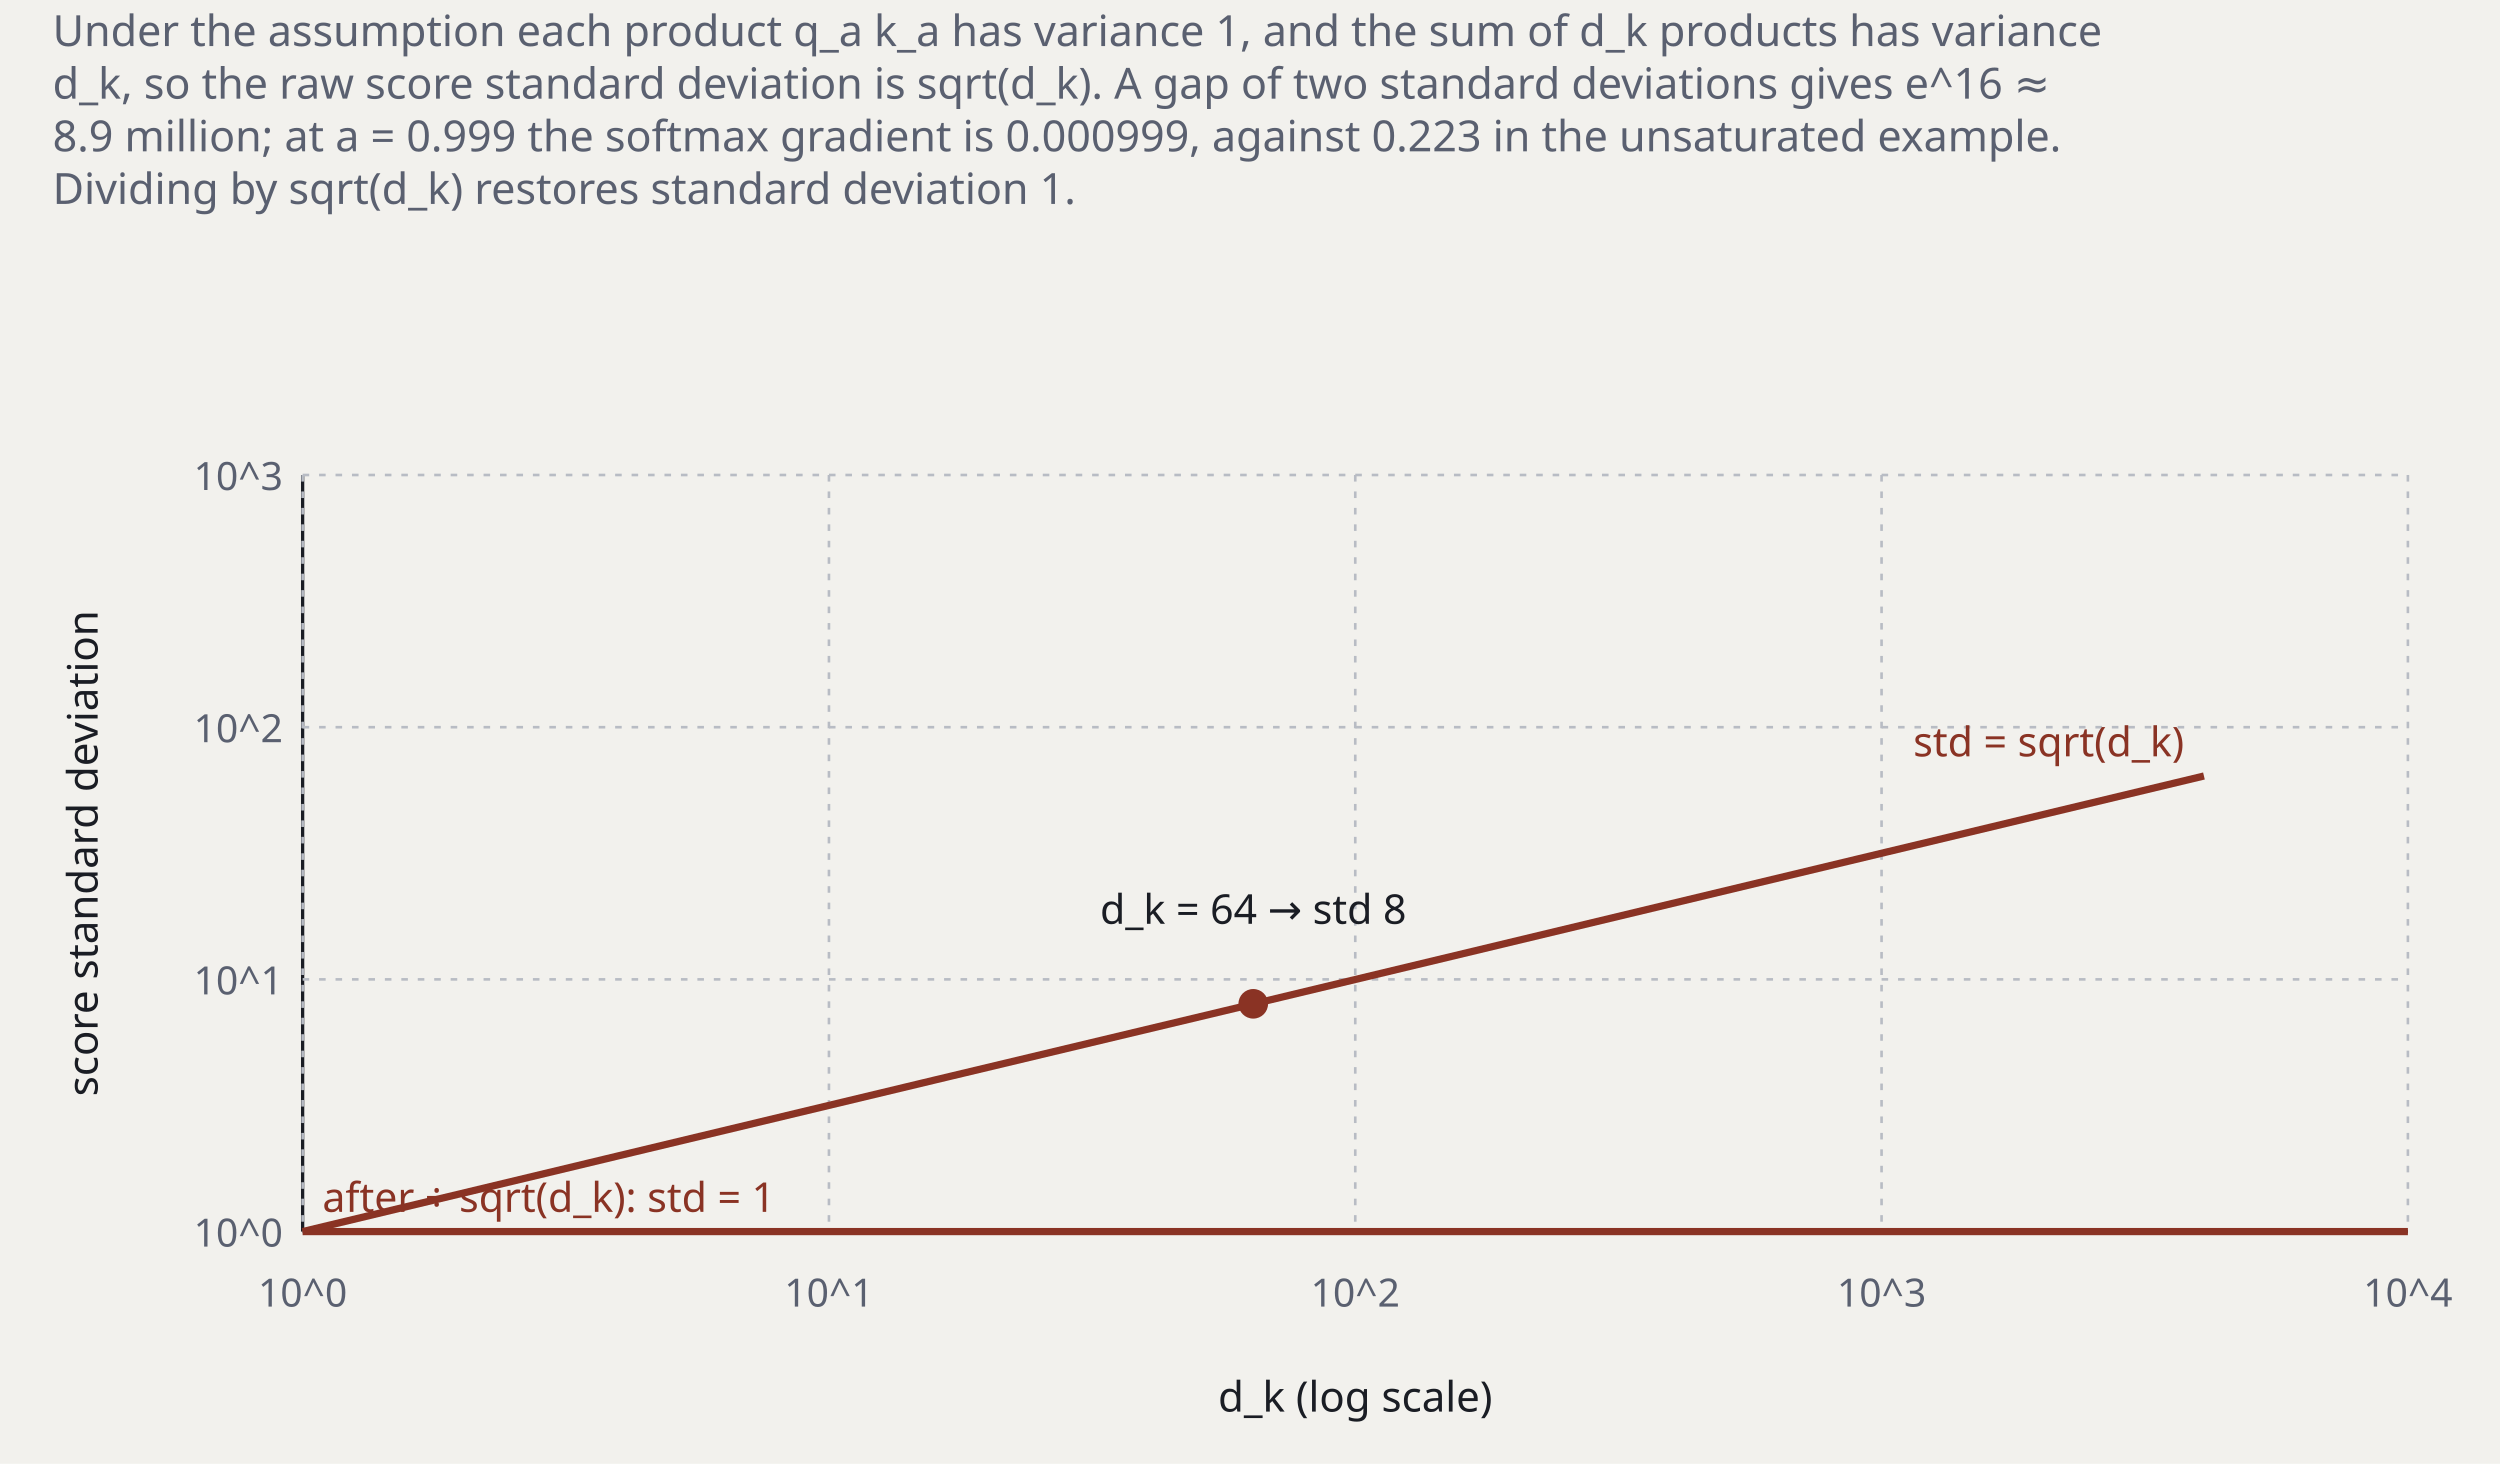
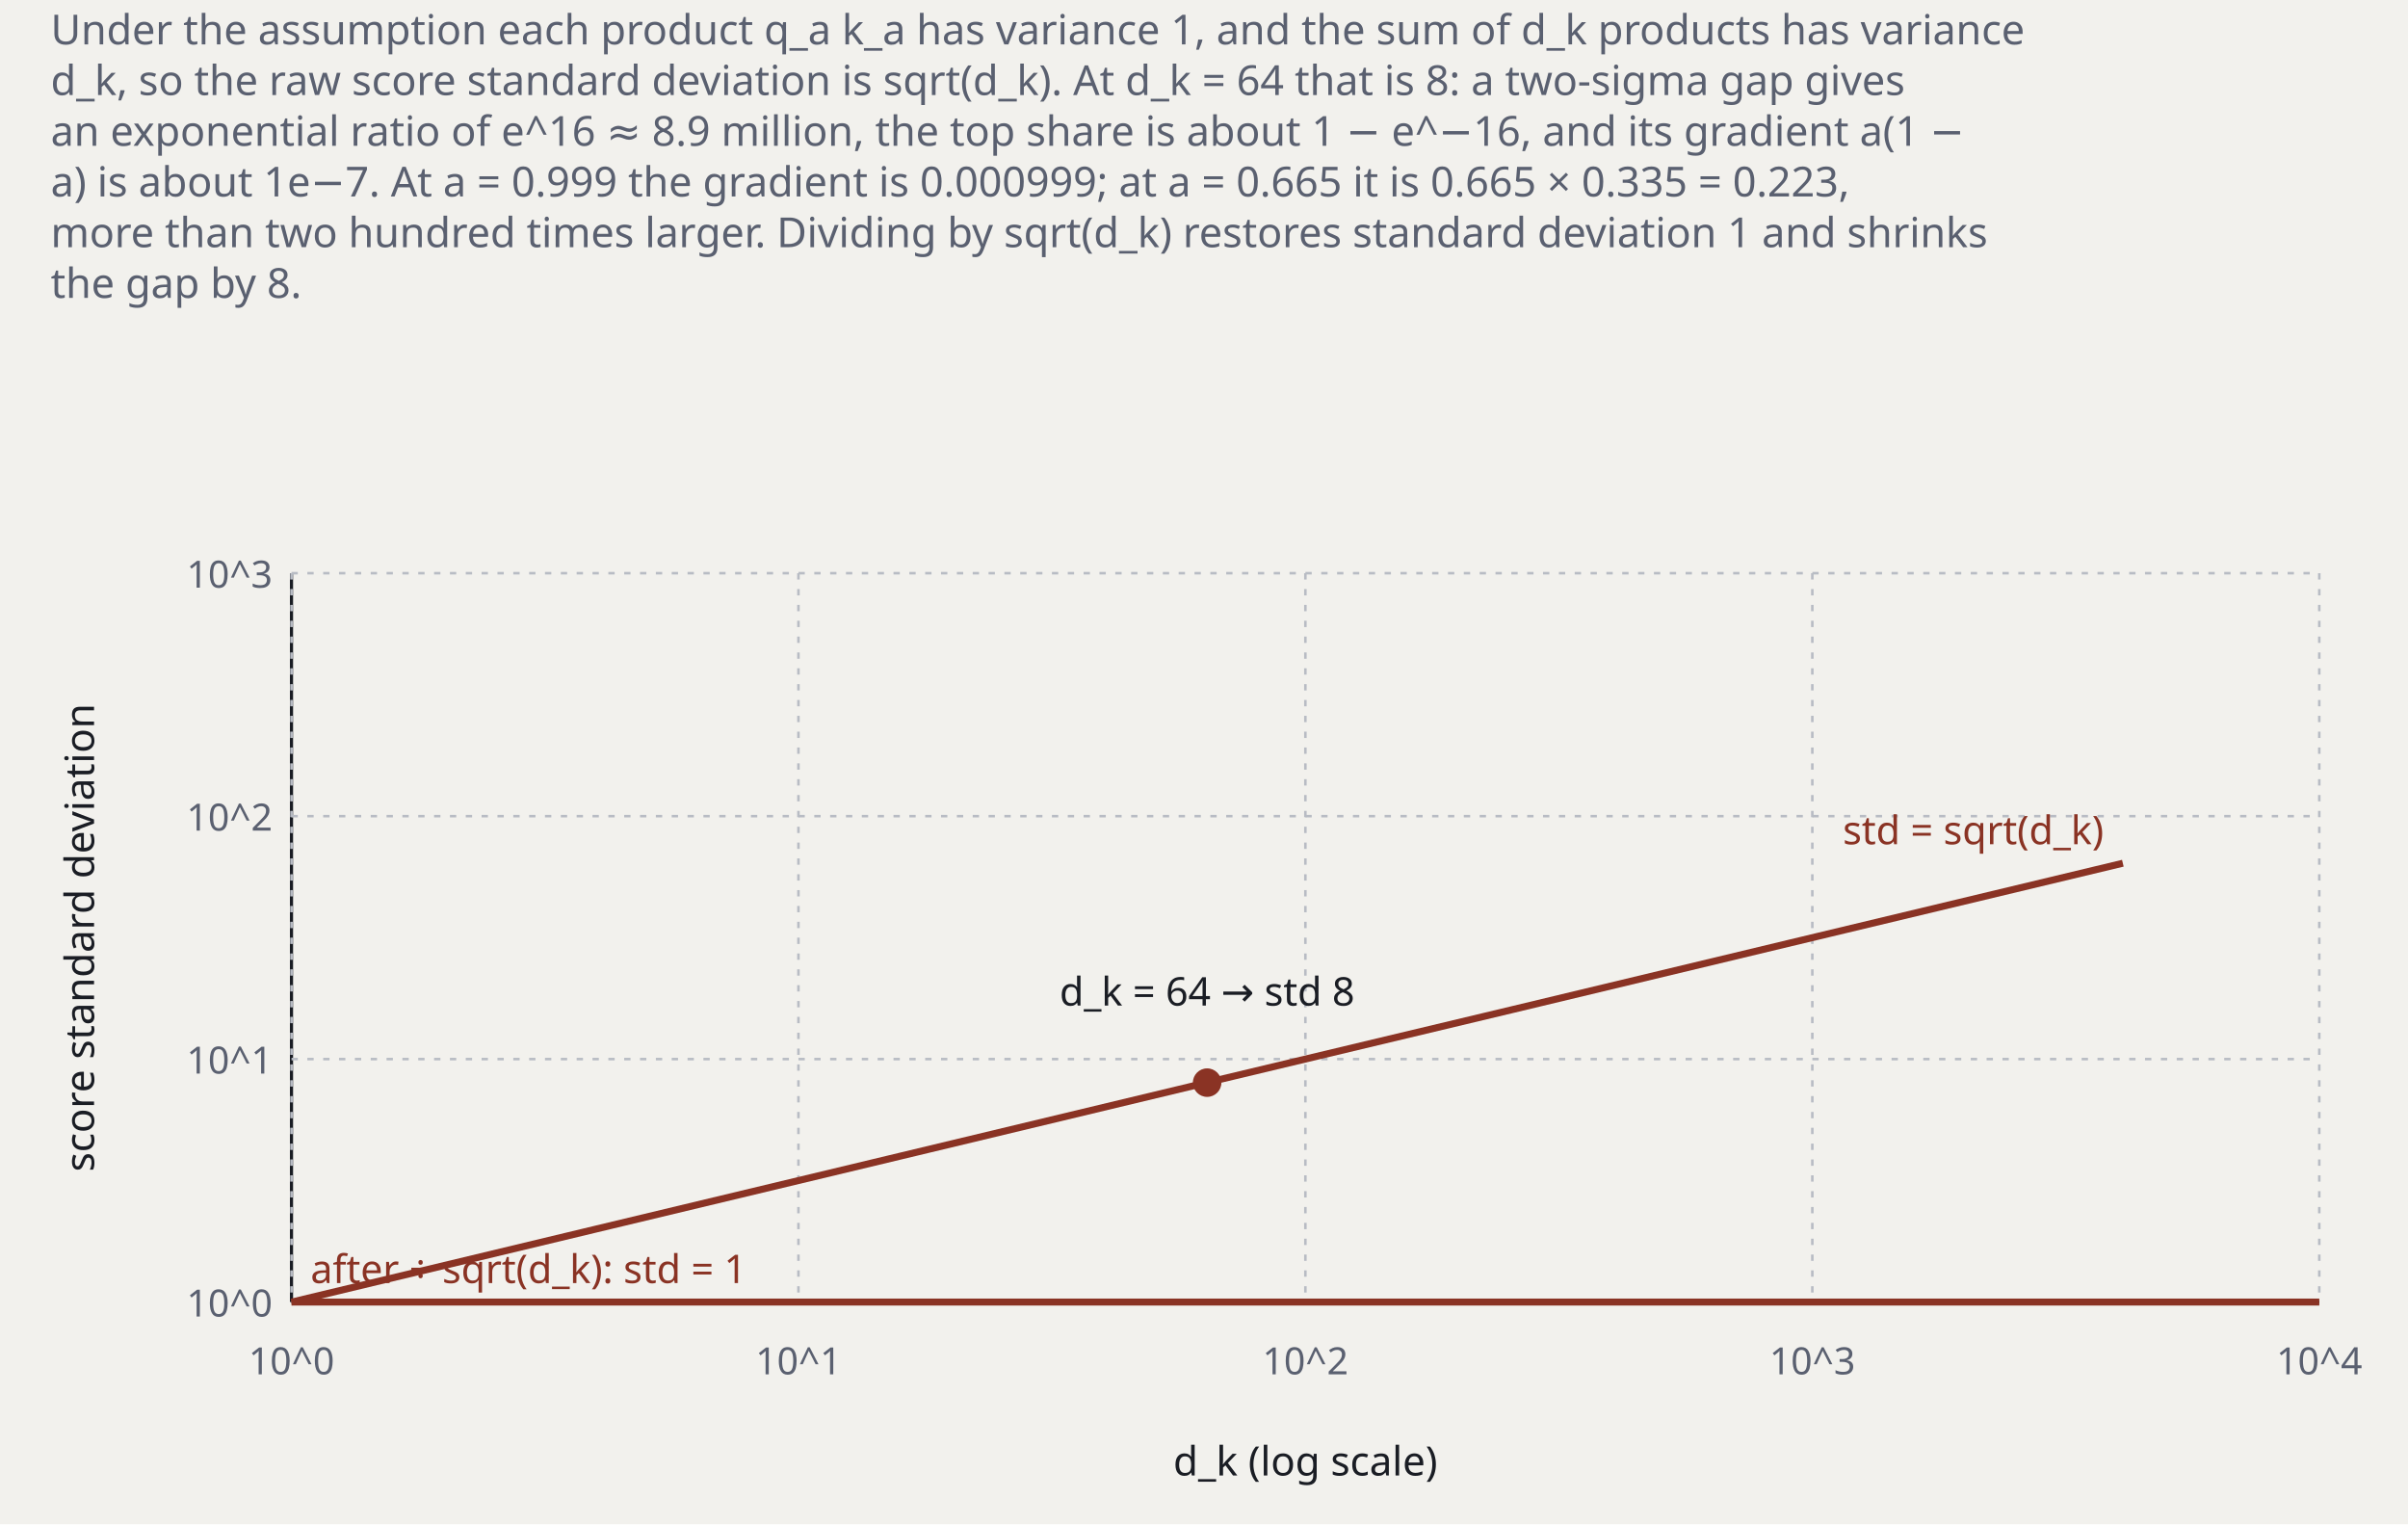
- <svg xmlns="http://www.w3.org/2000/svg" class="fig-svg" viewBox="0 0 760 445" width="100%" role="img" aria-labelledby="fig-title-4030a9b8" aria-describedby="fig-desc-4030a9b8">
+ <svg xmlns="http://www.w3.org/2000/svg" class="fig-svg" viewBox="0 0 760 481" width="100%" role="img" aria-labelledby="fig-title-9b0e3cb0" aria-describedby="fig-desc-9b0e3cb0">
  <defs>
-     <marker id="arrow-4030a9b8" viewBox="0 0 8 8" refX="7" refY="4" markerWidth="7" markerHeight="7" orient="auto">
+     <marker id="arrow-9b0e3cb0" viewBox="0 0 8 8" refX="7" refY="4" markerWidth="7" markerHeight="7" orient="auto">
      <path d="M0,0 L8,4 L0,8 z" fill="var(--color-muted, #5a6070)" />
    </marker>
-     <marker id="arrow-accent-4030a9b8" viewBox="0 0 8 8" refX="7" refY="4" markerWidth="7" markerHeight="7" orient="auto">
+     <marker id="arrow-accent-9b0e3cb0" viewBox="0 0 8 8" refX="7" refY="4" markerWidth="7" markerHeight="7" orient="auto">
      <path d="M0,0 L8,4 L0,8 z" fill="var(--color-accent, #8a3324)" />
    </marker>
  </defs>
-   <rect x="0" y="0" width="760" height="445" fill="var(--color-sheet, #f2f1ed)" />
+   <rect x="0" y="0" width="760" height="481" fill="var(--color-sheet, #f2f1ed)" />
  <text x="16.00" y="14.00" font-family="'Hanken Grotesk', ui-sans-serif, system-ui, sans-serif" font-size="13.072" font-weight="400" fill="var(--color-muted, #5a6070)" text-anchor="start">Under the assumption each product q_a k_a has variance 1, and the sum of d_k products has variance</text>
-   <text x="16.00" y="30.00" font-family="'Hanken Grotesk', ui-sans-serif, system-ui, sans-serif" font-size="13.072" font-weight="400" fill="var(--color-muted, #5a6070)" text-anchor="start">d_k, so the raw score standard deviation is sqrt(d_k). A gap of two standard deviations gives e^16 ≈</text>
-   <text x="16.00" y="46.00" font-family="'Hanken Grotesk', ui-sans-serif, system-ui, sans-serif" font-size="13.072" font-weight="400" fill="var(--color-muted, #5a6070)" text-anchor="start">8.9 million; at a = 0.999 the softmax gradient is 0.000999, against 0.223 in the unsaturated example.</text>
-   <text x="16.00" y="62.00" font-family="'Hanken Grotesk', ui-sans-serif, system-ui, sans-serif" font-size="13.072" font-weight="400" fill="var(--color-muted, #5a6070)" text-anchor="start">Dividing by sqrt(d_k) restores standard deviation 1.</text>
-   <line x1="92.00" y1="374.40" x2="732.00" y2="374.40" stroke="var(--color-ink, #1a1d24)" stroke-width="1" />
-   <line x1="92.00" y1="144.40" x2="92.00" y2="374.40" stroke="var(--color-ink, #1a1d24)" stroke-width="1" />
-   <line x1="92.00" y1="144.40" x2="92.00" y2="374.40" stroke="var(--color-rule, #b8bcc4)" stroke-width="0.8" stroke-dasharray="2 3" />
-   <text x="92.00" y="397.20" font-family="'Hanken Grotesk', ui-sans-serif, system-ui, sans-serif" font-size="11.856" font-weight="400" fill="var(--color-muted, #5a6070)" text-anchor="middle">10^0</text>
-   <line x1="252.00" y1="144.40" x2="252.00" y2="374.40" stroke="var(--color-rule, #b8bcc4)" stroke-width="0.8" stroke-dasharray="2 3" />
-   <text x="252.00" y="397.20" font-family="'Hanken Grotesk', ui-sans-serif, system-ui, sans-serif" font-size="11.856" font-weight="400" fill="var(--color-muted, #5a6070)" text-anchor="middle">10^1</text>
-   <line x1="412.00" y1="144.40" x2="412.00" y2="374.40" stroke="var(--color-rule, #b8bcc4)" stroke-width="0.8" stroke-dasharray="2 3" />
-   <text x="412.00" y="397.20" font-family="'Hanken Grotesk', ui-sans-serif, system-ui, sans-serif" font-size="11.856" font-weight="400" fill="var(--color-muted, #5a6070)" text-anchor="middle">10^2</text>
-   <line x1="572.00" y1="144.40" x2="572.00" y2="374.40" stroke="var(--color-rule, #b8bcc4)" stroke-width="0.8" stroke-dasharray="2 3" />
-   <text x="572.00" y="397.20" font-family="'Hanken Grotesk', ui-sans-serif, system-ui, sans-serif" font-size="11.856" font-weight="400" fill="var(--color-muted, #5a6070)" text-anchor="middle">10^3</text>
-   <line x1="732.00" y1="144.40" x2="732.00" y2="374.40" stroke="var(--color-rule, #b8bcc4)" stroke-width="0.8" stroke-dasharray="2 3" />
-   <text x="732.00" y="397.20" font-family="'Hanken Grotesk', ui-sans-serif, system-ui, sans-serif" font-size="11.856" font-weight="400" fill="var(--color-muted, #5a6070)" text-anchor="middle">10^4</text>
-   <line x1="92.00" y1="374.40" x2="732.00" y2="374.40" stroke="var(--color-rule, #b8bcc4)" stroke-width="0.8" stroke-dasharray="2 3" />
-   <text x="86.00" y="378.96" font-family="'Hanken Grotesk', ui-sans-serif, system-ui, sans-serif" font-size="11.856" font-weight="400" fill="var(--color-muted, #5a6070)" text-anchor="end">10^0</text>
-   <line x1="92.00" y1="297.73" x2="732.00" y2="297.73" stroke="var(--color-rule, #b8bcc4)" stroke-width="0.8" stroke-dasharray="2 3" />
-   <text x="86.00" y="302.29" font-family="'Hanken Grotesk', ui-sans-serif, system-ui, sans-serif" font-size="11.856" font-weight="400" fill="var(--color-muted, #5a6070)" text-anchor="end">10^1</text>
-   <line x1="92.00" y1="221.07" x2="732.00" y2="221.07" stroke="var(--color-rule, #b8bcc4)" stroke-width="0.8" stroke-dasharray="2 3" />
-   <text x="86.00" y="225.63" font-family="'Hanken Grotesk', ui-sans-serif, system-ui, sans-serif" font-size="11.856" font-weight="400" fill="var(--color-muted, #5a6070)" text-anchor="end">10^2</text>
-   <line x1="92.00" y1="144.40" x2="732.00" y2="144.40" stroke="var(--color-rule, #b8bcc4)" stroke-width="0.8" stroke-dasharray="2 3" />
-   <text x="86.00" y="148.96" font-family="'Hanken Grotesk', ui-sans-serif, system-ui, sans-serif" font-size="11.856" font-weight="400" fill="var(--color-muted, #5a6070)" text-anchor="end">10^3</text>
-   <text x="412.00" y="429.12" font-family="'Hanken Grotesk', ui-sans-serif, system-ui, sans-serif" font-size="12.768" font-weight="400" fill="var(--color-ink, #1a1d24)" text-anchor="middle">d_k (log scale)</text>
-   <text x="29.68" y="259.40" transform="rotate(-90 29.68 259.40)" font-family="'Hanken Grotesk', ui-sans-serif, system-ui, sans-serif" font-size="12.768" font-weight="400" fill="var(--color-ink, #1a1d24)" text-anchor="middle">score standard deviation</text>
-   <polyline points="92.0,374.4 188.3,351.3 284.7,328.2 381.0,305.2 477.3,282.1 573.6,259.0 670.0,235.9" fill="none" stroke="var(--color-accent, #8a3324)" stroke-width="2.2" />
-   <line x1="92.00" y1="374.40" x2="732.00" y2="374.40" stroke="var(--color-accent, #8a3324)" stroke-width="2.2" />
-   <circle cx="380.99" cy="305.16" r="4.50" fill="var(--color-accent, #8a3324)" stroke="none" stroke-width="0" />
-   <text x="380.99" y="280.84" font-family="'Hanken Grotesk', ui-sans-serif, system-ui, sans-serif" font-size="12.464" font-weight="400" fill="var(--color-ink, #1a1d24)" text-anchor="middle">d_k = 64 → std 8</text>
-   <text x="663.98" y="229.93" font-family="'Hanken Grotesk', ui-sans-serif, system-ui, sans-serif" font-size="12.464" font-weight="400" fill="var(--color-accent, #8a3324)" text-anchor="end">std = sqrt(d_k)</text>
-   <text x="98.00" y="368.40" font-family="'Hanken Grotesk', ui-sans-serif, system-ui, sans-serif" font-size="12.464" font-weight="400" fill="var(--color-accent, #8a3324)" text-anchor="start">after ÷ sqrt(d_k): std = 1</text>
+   <text x="16.00" y="30.00" font-family="'Hanken Grotesk', ui-sans-serif, system-ui, sans-serif" font-size="13.072" font-weight="400" fill="var(--color-muted, #5a6070)" text-anchor="start">d_k, so the raw score standard deviation is sqrt(d_k). At d_k = 64 that is 8: a two-sigma gap gives</text>
+   <text x="16.00" y="46.00" font-family="'Hanken Grotesk', ui-sans-serif, system-ui, sans-serif" font-size="13.072" font-weight="400" fill="var(--color-muted, #5a6070)" text-anchor="start">an exponential ratio of e^16 ≈ 8.9 million, the top share is about 1 − e^−16, and its gradient a(1 −</text>
+   <text x="16.00" y="62.00" font-family="'Hanken Grotesk', ui-sans-serif, system-ui, sans-serif" font-size="13.072" font-weight="400" fill="var(--color-muted, #5a6070)" text-anchor="start">a) is about 1e−7. At a = 0.999 the gradient is 0.000999; at a = 0.665 it is 0.665 × 0.335 = 0.223,</text>
+   <text x="16.00" y="78.00" font-family="'Hanken Grotesk', ui-sans-serif, system-ui, sans-serif" font-size="13.072" font-weight="400" fill="var(--color-muted, #5a6070)" text-anchor="start">more than two hundred times larger. Dividing by sqrt(d_k) restores standard deviation 1 and shrinks</text>
+   <text x="16.00" y="94.00" font-family="'Hanken Grotesk', ui-sans-serif, system-ui, sans-serif" font-size="13.072" font-weight="400" fill="var(--color-muted, #5a6070)" text-anchor="start">the gap by 8.</text>
+   <line x1="92.00" y1="410.88" x2="732.00" y2="410.88" stroke="var(--color-ink, #1a1d24)" stroke-width="1" />
+   <line x1="92.00" y1="180.88" x2="92.00" y2="410.88" stroke="var(--color-ink, #1a1d24)" stroke-width="1" />
+   <line x1="92.00" y1="180.88" x2="92.00" y2="410.88" stroke="var(--color-rule, #b8bcc4)" stroke-width="0.8" stroke-dasharray="2 3" />
+   <text x="92.00" y="433.68" font-family="'Hanken Grotesk', ui-sans-serif, system-ui, sans-serif" font-size="11.856" font-weight="400" fill="var(--color-muted, #5a6070)" text-anchor="middle">10^0</text>
+   <line x1="252.00" y1="180.88" x2="252.00" y2="410.88" stroke="var(--color-rule, #b8bcc4)" stroke-width="0.8" stroke-dasharray="2 3" />
+   <text x="252.00" y="433.68" font-family="'Hanken Grotesk', ui-sans-serif, system-ui, sans-serif" font-size="11.856" font-weight="400" fill="var(--color-muted, #5a6070)" text-anchor="middle">10^1</text>
+   <line x1="412.00" y1="180.88" x2="412.00" y2="410.88" stroke="var(--color-rule, #b8bcc4)" stroke-width="0.8" stroke-dasharray="2 3" />
+   <text x="412.00" y="433.68" font-family="'Hanken Grotesk', ui-sans-serif, system-ui, sans-serif" font-size="11.856" font-weight="400" fill="var(--color-muted, #5a6070)" text-anchor="middle">10^2</text>
+   <line x1="572.00" y1="180.88" x2="572.00" y2="410.88" stroke="var(--color-rule, #b8bcc4)" stroke-width="0.8" stroke-dasharray="2 3" />
+   <text x="572.00" y="433.68" font-family="'Hanken Grotesk', ui-sans-serif, system-ui, sans-serif" font-size="11.856" font-weight="400" fill="var(--color-muted, #5a6070)" text-anchor="middle">10^3</text>
+   <line x1="732.00" y1="180.88" x2="732.00" y2="410.88" stroke="var(--color-rule, #b8bcc4)" stroke-width="0.8" stroke-dasharray="2 3" />
+   <text x="732.00" y="433.68" font-family="'Hanken Grotesk', ui-sans-serif, system-ui, sans-serif" font-size="11.856" font-weight="400" fill="var(--color-muted, #5a6070)" text-anchor="middle">10^4</text>
+   <line x1="92.00" y1="410.88" x2="732.00" y2="410.88" stroke="var(--color-rule, #b8bcc4)" stroke-width="0.8" stroke-dasharray="2 3" />
+   <text x="86.00" y="415.44" font-family="'Hanken Grotesk', ui-sans-serif, system-ui, sans-serif" font-size="11.856" font-weight="400" fill="var(--color-muted, #5a6070)" text-anchor="end">10^0</text>
+   <line x1="92.00" y1="334.21" x2="732.00" y2="334.21" stroke="var(--color-rule, #b8bcc4)" stroke-width="0.8" stroke-dasharray="2 3" />
+   <text x="86.00" y="338.77" font-family="'Hanken Grotesk', ui-sans-serif, system-ui, sans-serif" font-size="11.856" font-weight="400" fill="var(--color-muted, #5a6070)" text-anchor="end">10^1</text>
+   <line x1="92.00" y1="257.55" x2="732.00" y2="257.55" stroke="var(--color-rule, #b8bcc4)" stroke-width="0.8" stroke-dasharray="2 3" />
+   <text x="86.00" y="262.11" font-family="'Hanken Grotesk', ui-sans-serif, system-ui, sans-serif" font-size="11.856" font-weight="400" fill="var(--color-muted, #5a6070)" text-anchor="end">10^2</text>
+   <line x1="92.00" y1="180.88" x2="732.00" y2="180.88" stroke="var(--color-rule, #b8bcc4)" stroke-width="0.8" stroke-dasharray="2 3" />
+   <text x="86.00" y="185.44" font-family="'Hanken Grotesk', ui-sans-serif, system-ui, sans-serif" font-size="11.856" font-weight="400" fill="var(--color-muted, #5a6070)" text-anchor="end">10^3</text>
+   <text x="412.00" y="465.60" font-family="'Hanken Grotesk', ui-sans-serif, system-ui, sans-serif" font-size="12.768" font-weight="400" fill="var(--color-ink, #1a1d24)" text-anchor="middle">d_k (log scale)</text>
+   <text x="29.68" y="295.88" transform="rotate(-90 29.68 295.88)" font-family="'Hanken Grotesk', ui-sans-serif, system-ui, sans-serif" font-size="12.768" font-weight="400" fill="var(--color-ink, #1a1d24)" text-anchor="middle">score standard deviation</text>
+   <g data-part="std-curve">
+     <polyline points="92.0,410.9 188.3,387.8 284.7,364.7 381.0,341.6 477.3,318.6 573.6,295.5 670.0,272.4" fill="none" stroke="var(--color-accent, #8a3324)" stroke-width="2.2" />
+   </g>
+   <line x1="92.00" y1="410.88" x2="732.00" y2="410.88" stroke="var(--color-accent, #8a3324)" stroke-width="2.2" data-part="std-one" />
+   <circle cx="380.99" cy="341.64" r="4.50" fill="var(--color-accent, #8a3324)" stroke="none" stroke-width="0" data-part="dk-64" />
+   <text x="380.99" y="317.32" font-family="'Hanken Grotesk', ui-sans-serif, system-ui, sans-serif" font-size="12.464" font-weight="400" fill="var(--color-ink, #1a1d24)" text-anchor="middle" data-part="dk-64">d_k = 64 → std 8</text>
+   <text x="663.98" y="266.41" font-family="'Hanken Grotesk', ui-sans-serif, system-ui, sans-serif" font-size="12.464" font-weight="400" fill="var(--color-accent, #8a3324)" text-anchor="end" data-part="std-curve">std = sqrt(d_k)</text>
+   <text x="98.00" y="404.88" font-family="'Hanken Grotesk', ui-sans-serif, system-ui, sans-serif" font-size="12.464" font-weight="400" fill="var(--color-accent, #8a3324)" text-anchor="start" data-part="std-one">after ÷ sqrt(d_k): std = 1</text>
</svg>
